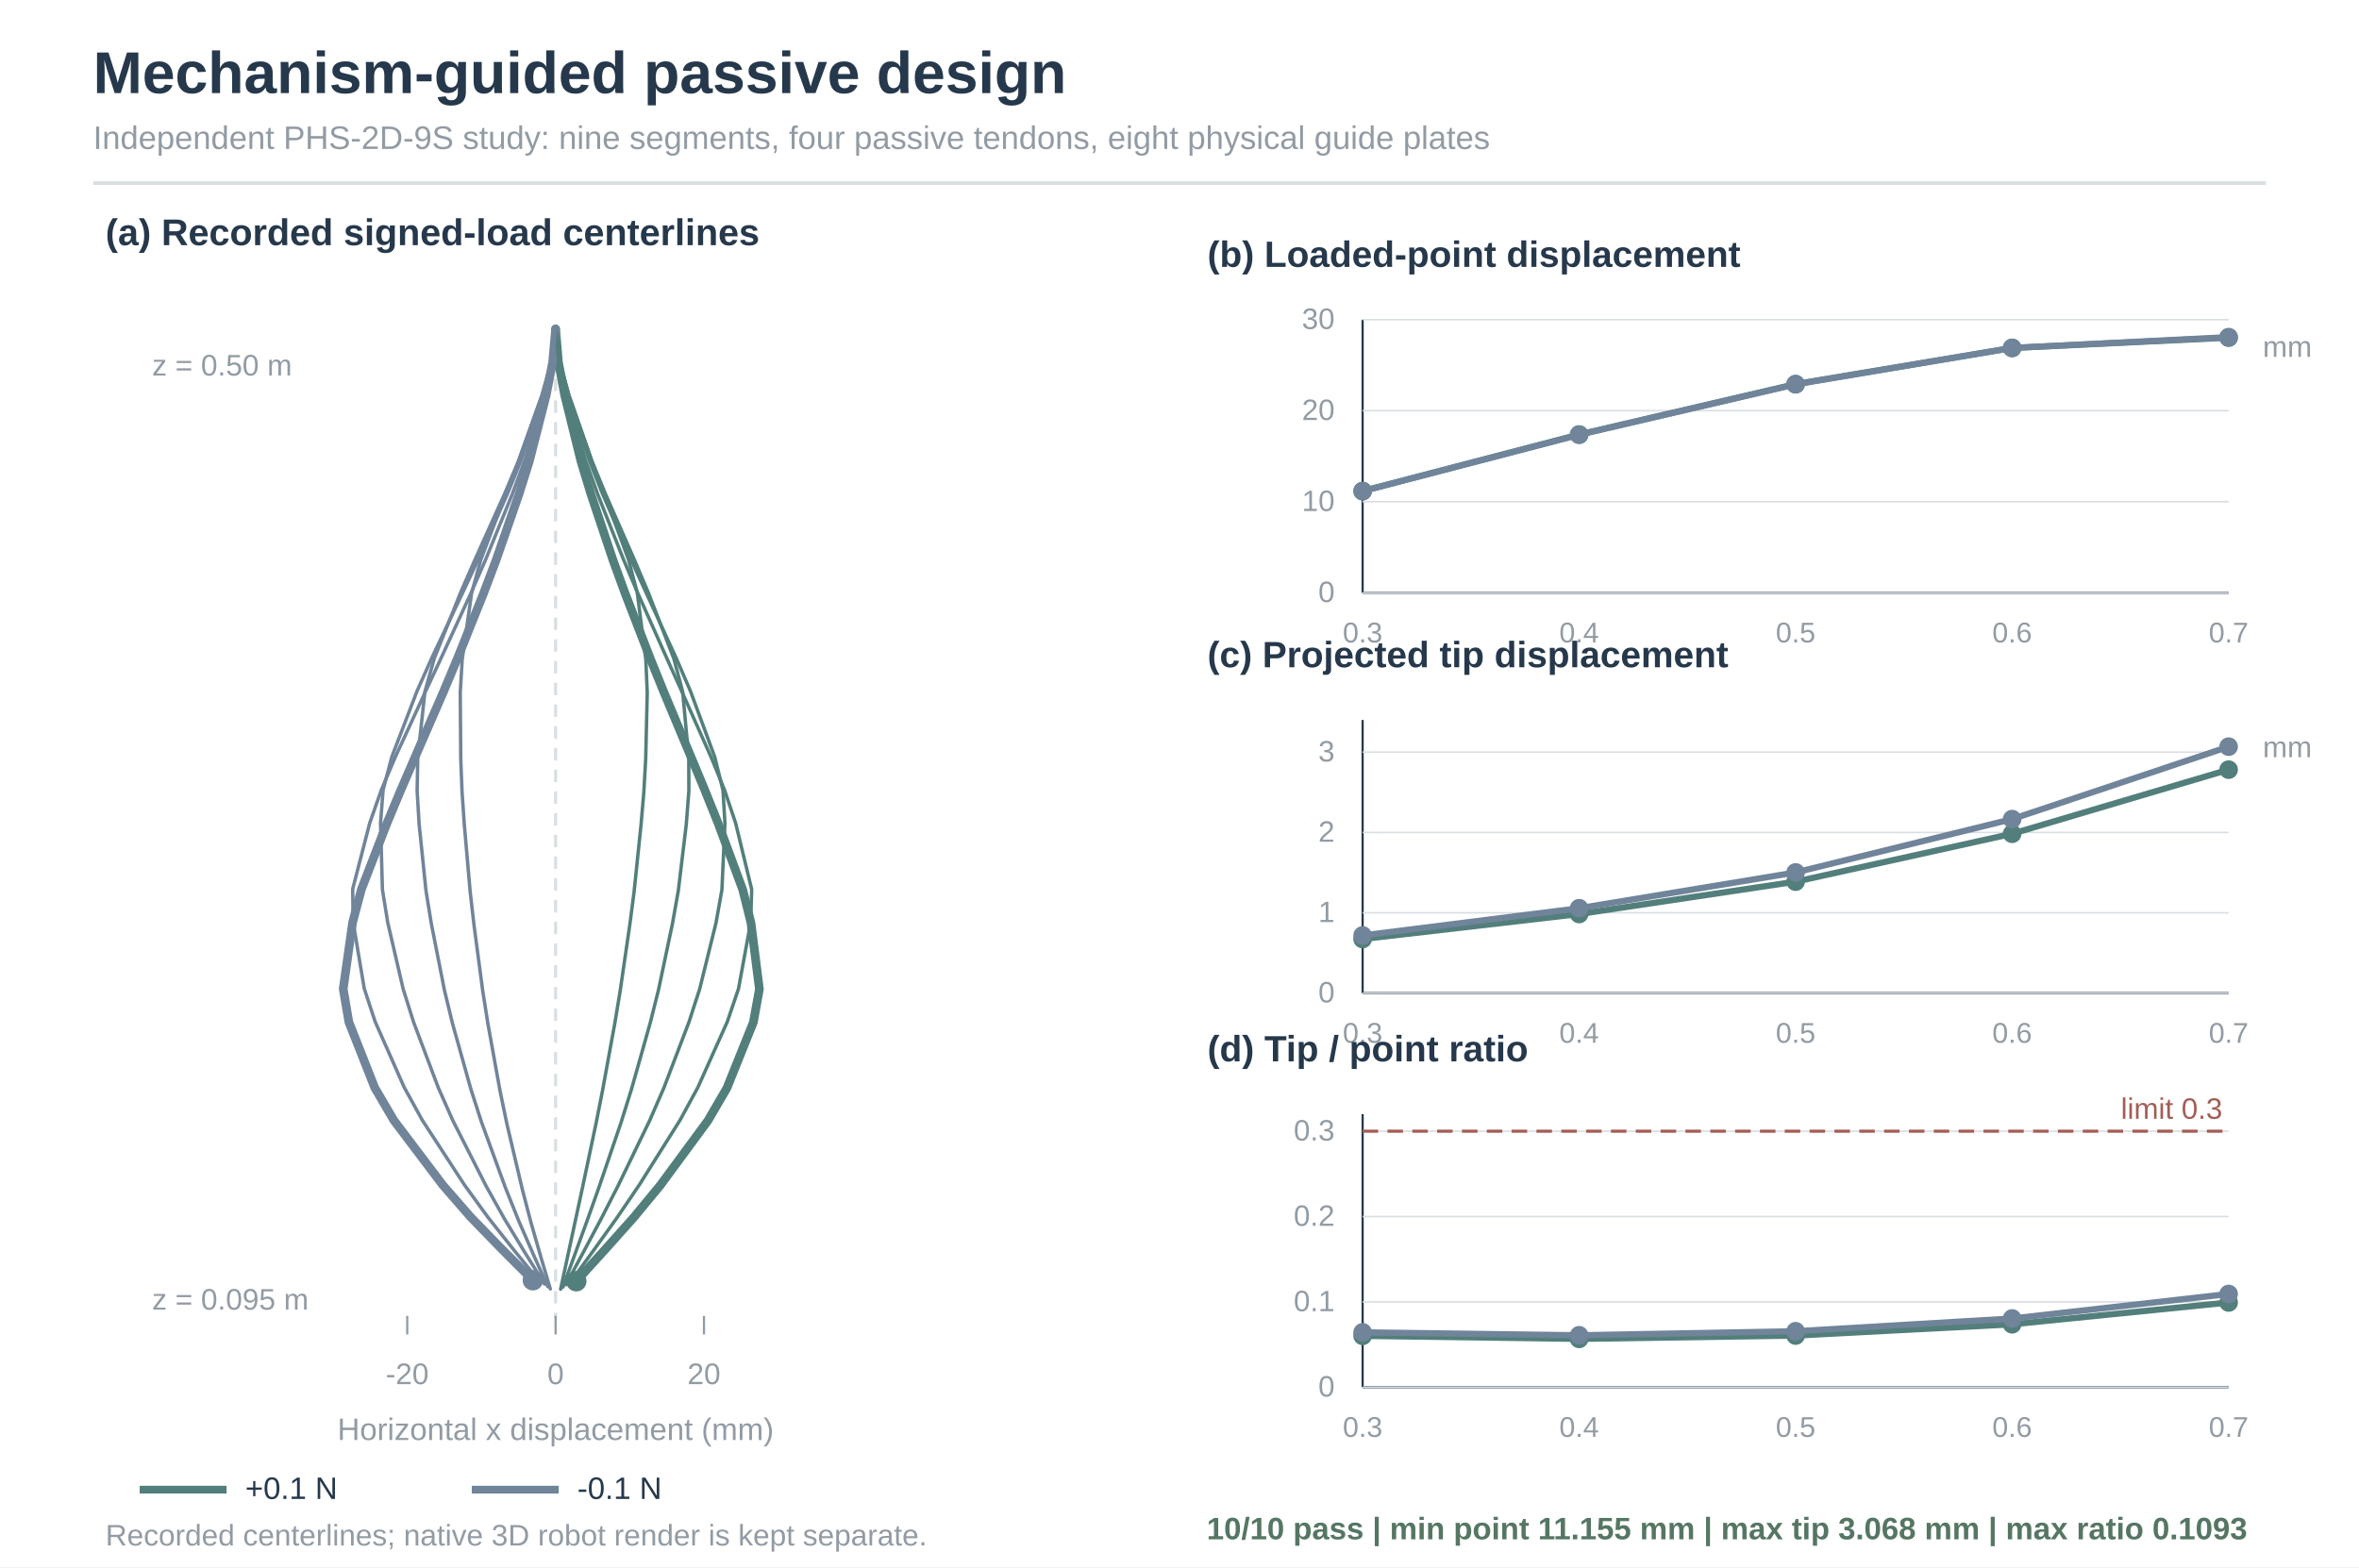
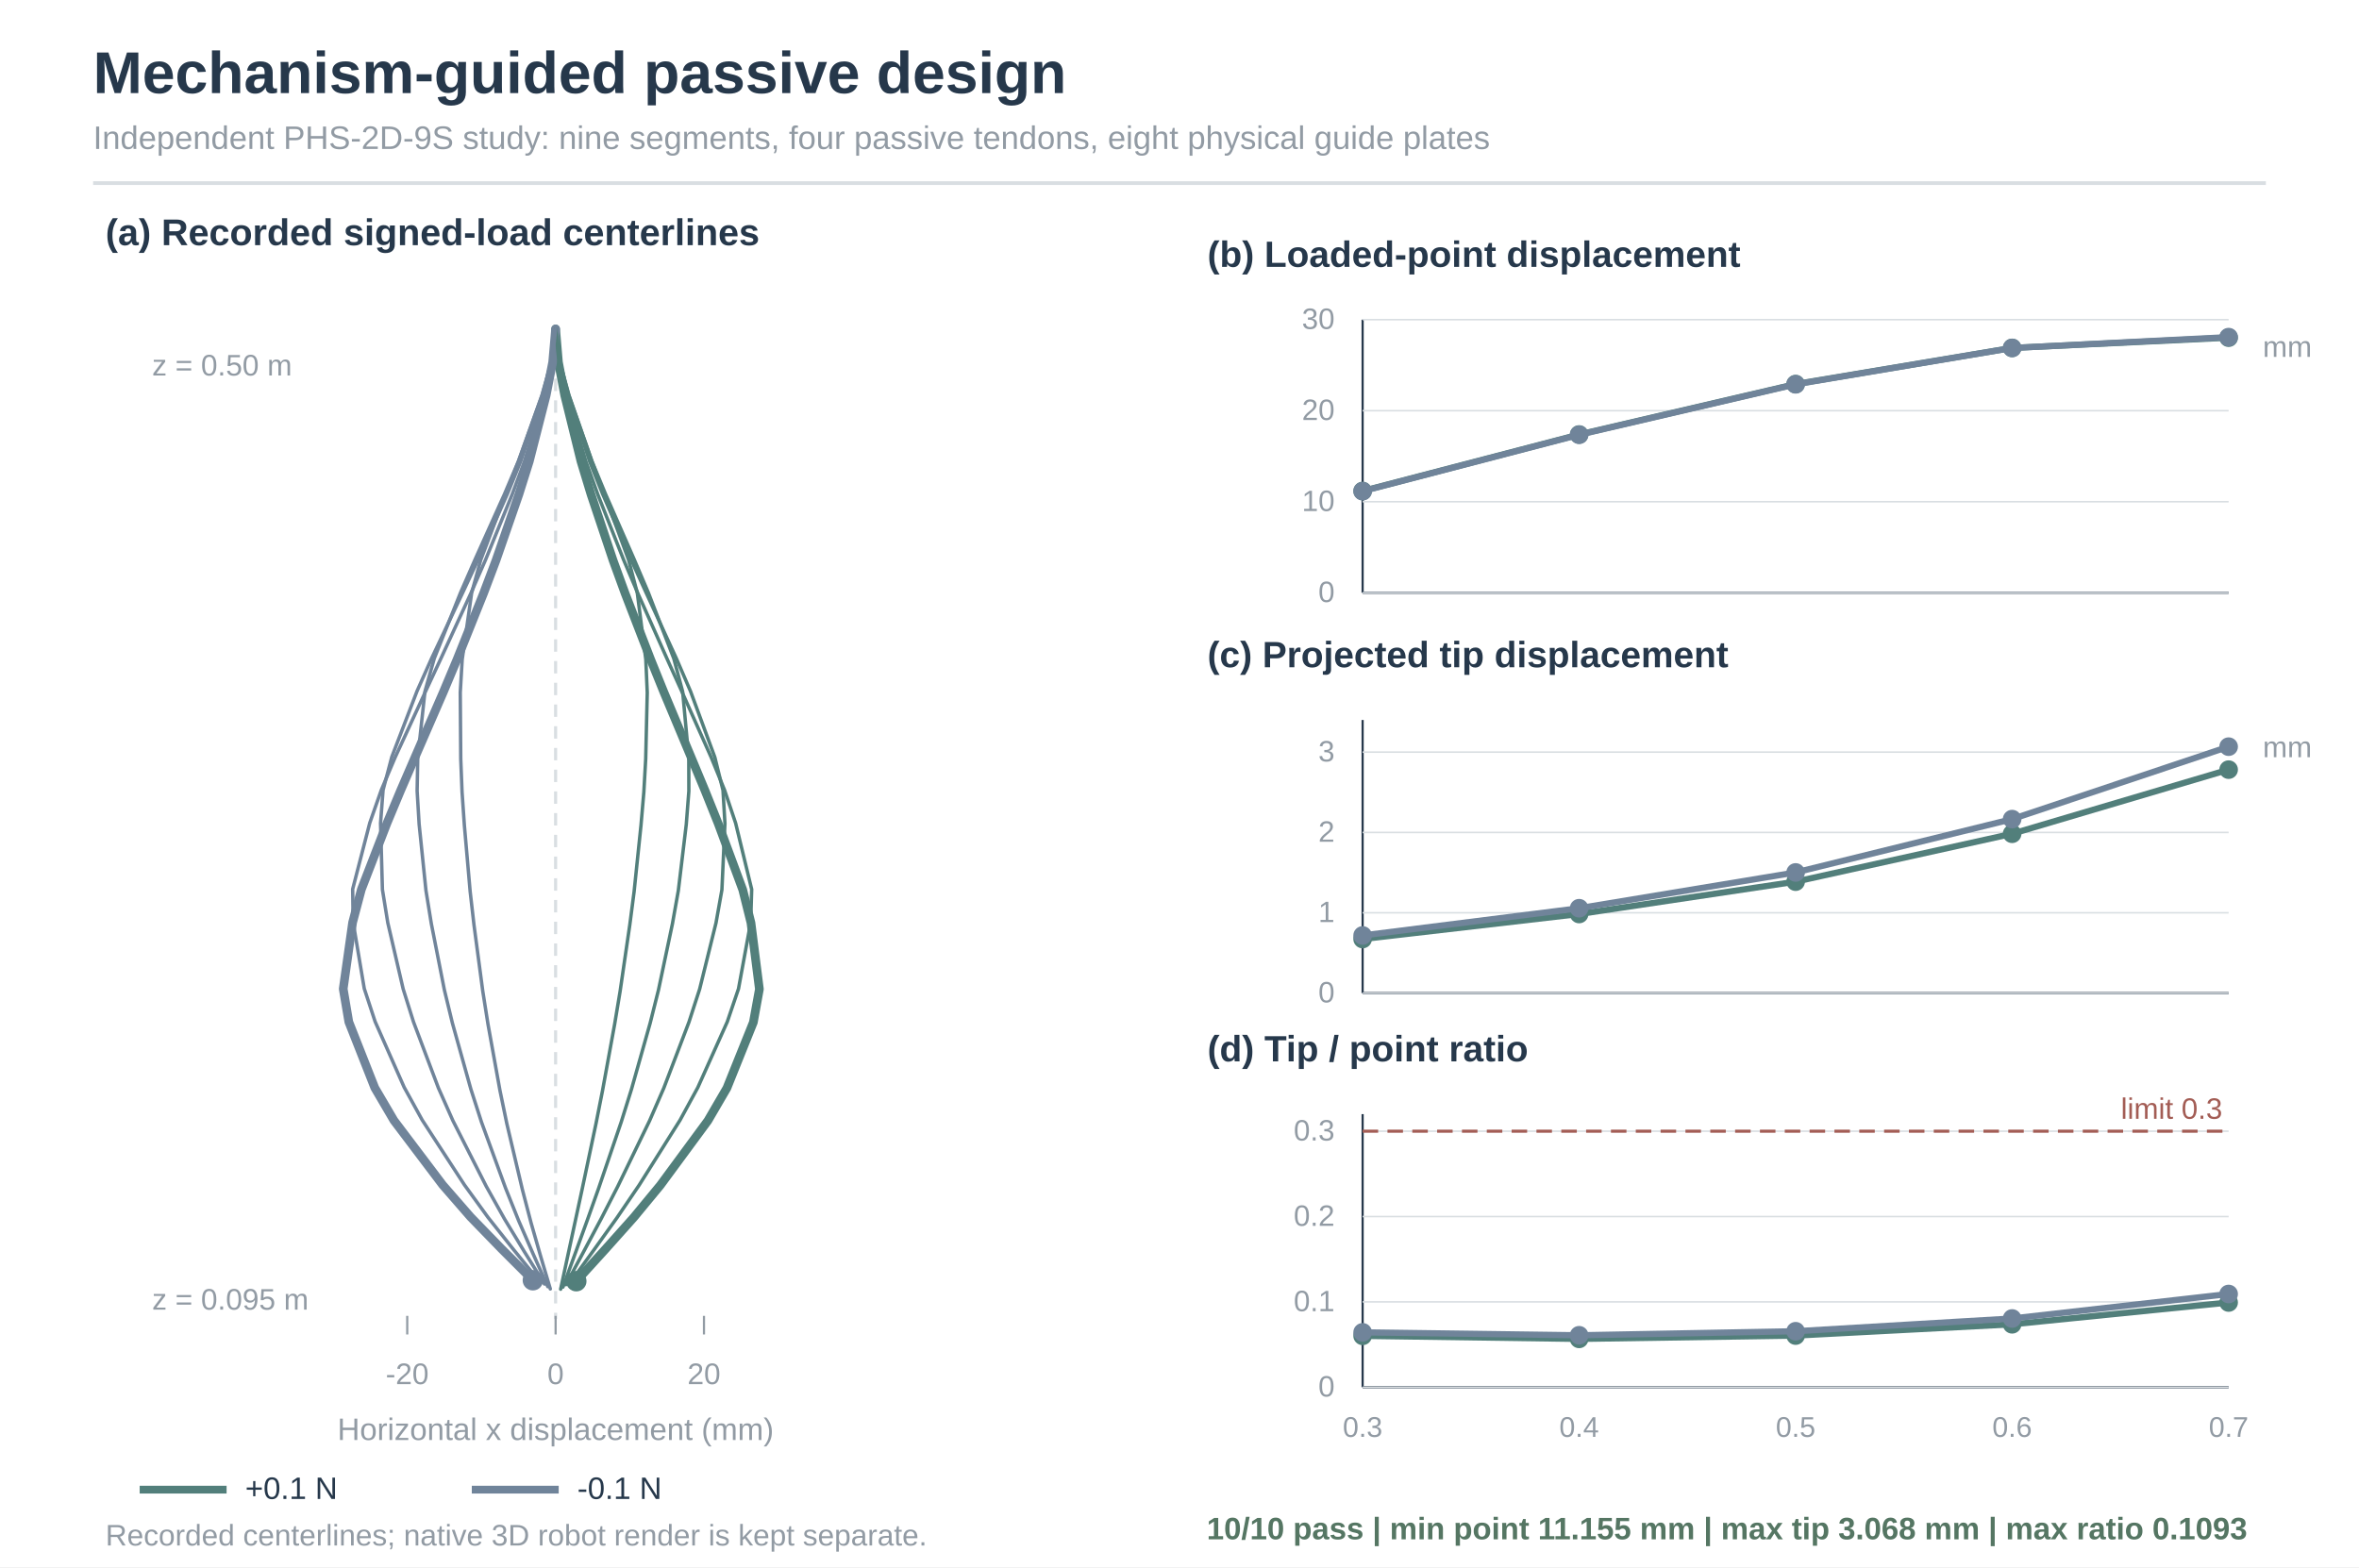
<svg xmlns="http://www.w3.org/2000/svg" width="760" height="505" viewBox="0 0 760 505">
  <rect width="100%" height="100%" fill="white" />
  <text x="30" y="30" text-anchor="start" font-family="Arial,Helvetica,sans-serif" font-size="19" font-weight="700" fill="#26384B">Mechanism-guided passive design</text>
  <text x="30" y="48" text-anchor="start" font-family="Arial,Helvetica,sans-serif" font-size="10.5" font-weight="400" fill="#929BA4">Independent PHS-2D-9S study: nine segments, four passive tendons, eight physical guide plates</text>
  <line x1="30" y1="59" x2="730" y2="59" stroke="#D9DEE2" stroke-width="1.2" />
  <text x="34" y="79" text-anchor="start" font-family="Arial,Helvetica,sans-serif" font-size="12" font-weight="700" fill="#26384B">(a) Recorded signed-load centerlines</text>
  <line x1="179" y1="108" x2="179" y2="425" stroke="#D9DEE2" stroke-width="1" stroke-dasharray="4,3" />
  <text x="49" y="121" text-anchor="start" font-family="Arial,Helvetica,sans-serif" font-size="9.6" font-weight="400" fill="#929BA4">z = 0.50 m</text>
  <text x="49" y="422" text-anchor="start" font-family="Arial,Helvetica,sans-serif" font-size="9.6" font-weight="400" fill="#929BA4">z = 0.095 m</text>
  <line x1="131.2" y1="424" x2="131.2" y2="430" stroke="#929BA4" stroke-width="0.7" />
  <text x="131.2" y="446" text-anchor="middle" font-family="Arial,Helvetica,sans-serif" font-size="9.6" font-weight="400" fill="#929BA4">-20</text>
  <line x1="179" y1="424" x2="179" y2="430" stroke="#929BA4" stroke-width="0.7" />
  <text x="179" y="446" text-anchor="middle" font-family="Arial,Helvetica,sans-serif" font-size="9.6" font-weight="400" fill="#929BA4">0</text>
  <line x1="226.8" y1="424" x2="226.8" y2="430" stroke="#929BA4" stroke-width="0.7" />
  <text x="226.8" y="446" text-anchor="middle" font-family="Arial,Helvetica,sans-serif" font-size="9.6" font-weight="400" fill="#929BA4">20</text>
  <text x="179" y="464" text-anchor="middle" font-family="Arial,Helvetica,sans-serif" font-size="10" font-weight="400" fill="#929BA4">Horizontal x displacement (mm)</text>
  <polyline points="179,106 180.376,116.683 183.299,127.336 190.681,148.593 194.714,159.209 202.527,180.451 205.324,191.106 208.057,212.476 208.527,223.168 208.026,244.556 207.427,255.248 206.506,265.938 204.289,287.314 202.903,297.999 199.79,319.363 198.017,330.042 194.12,351.394 192.009,362.067 187.504,383.406 185.201,394.075 182.902,404.743 180.619,415.412" fill="none" stroke="#527F7B" stroke-width="1.1" stroke-linecap="round" stroke-linejoin="round" />
  <polyline points="179,106 177.592,116.683 174.605,127.333 167.055,148.585 162.92,159.197 154.878,180.429 151.946,191.082 148.913,212.447 148.282,223.139 148.439,244.526 148.862,255.219 149.604,265.911 151.471,287.29 152.696,297.977 155.529,319.346 157.217,330.026 161.071,351.379 163.283,362.049 168.311,383.377 171.094,394.033 174.147,404.683 177.295,415.329" fill="none" stroke="#70849A" stroke-width="1.1" stroke-linecap="round" stroke-linejoin="round" />
  <polyline points="179,106 180.234,116.685 182.931,127.344 189.935,148.614 194.166,159.222 203.355,180.407 208.164,190.99 217.895,212.151 222.461,222.745 230.292,243.985 232.922,254.645 233.555,265.336 232.577,286.72 230.673,297.396 225.404,318.717 221.957,329.354 213.864,350.585 209.252,361.177 199.012,382.313 193.596,392.866 187.983,403.408 182.326,413.948" fill="none" stroke="#527F7B" stroke-width="1.1" stroke-linecap="round" stroke-linejoin="round" />
  <polyline points="179,106 177.733,116.685 174.967,127.342 167.781,148.606 163.442,159.209 154.013,180.384 149.074,190.96 139.067,212.108 134.354,222.695 126.214,243.924 123.416,254.579 122.599,265.269 123.207,286.654 124.933,297.333 129.885,318.662 133.224,329.303 141.23,350.537 145.921,361.125 156.643,382.236 162.529,392.763 168.897,403.262 175.421,413.751" fill="none" stroke="#70849A" stroke-width="1.1" stroke-linecap="round" stroke-linejoin="round" />
  <polyline points="179,106 179.908,116.689 181.927,127.363 187.183,148.685 190.417,159.329 197.527,180.596 201.396,191.218 209.6,212.445 213.887,223.05 222.763,244.249 227.175,254.85 231.426,265.457 239.286,286.696 241.941,297.356 244.656,318.721 242.714,329.394 234.184,350.606 228.056,361.118 212.722,381.936 204.185,392.276 195.003,402.559 185.659,412.828" fill="none" stroke="#527F7B" stroke-width="2.8" stroke-linecap="round" stroke-linejoin="round" />
  <circle cx="185.659" cy="412.828" r="3.3" fill="#527F7B" />
  <polyline points="179,106 178.057,116.689 175.964,127.362 170.515,148.678 167.163,159.318 159.793,180.576 155.782,191.193 147.275,212.407 142.829,223.007 133.621,244.191 129.04,254.784 124.617,265.384 116.415,286.61 113.594,297.266 110.574,318.627 112.384,329.302 120.747,350.52 126.91,361.03 142.621,381.819 151.587,392.121 161.497,402.335 171.678,412.522" fill="none" stroke="#70849A" stroke-width="2.8" stroke-linecap="round" stroke-linejoin="round" />
  <circle cx="171.678" cy="412.522" r="3.3" fill="#70849A" />
  <polyline points="179,106 180.337,116.684 183.23,127.337 190.691,148.591 195.08,159.193 204.368,180.374 208.879,190.97 217.078,212.197 219.93,222.851 221.904,244.228 221.928,254.922 221.101,265.612 218.536,286.984 216.638,297.661 212.141,319 209.466,329.66 203.45,350.961 200.119,361.602 192.872,382.864 189.093,393.49 185.233,404.112 181.363,414.734" fill="none" stroke="#527F7B" stroke-width="1.1" stroke-linecap="round" stroke-linejoin="round" />
  <polyline points="179,106 177.63,116.684 174.671,127.335 167.035,148.583 162.541,159.18 153.022,180.35 148.384,190.941 139.912,212.156 136.905,222.806 134.589,244.18 134.386,254.873 135.029,265.565 137.23,286.941 138.96,297.621 143.161,318.966 145.74,329.628 151.696,350.931 155.119,361.569 162.874,382.813 167.129,393.42 171.746,404.012 176.485,414.598" fill="none" stroke="#70849A" stroke-width="1.1" stroke-linecap="round" stroke-linejoin="round" />
  <polyline points="179,106 180.09,116.687 182.494,127.353 188.749,148.647 192.572,159.271 200.952,180.49 205.459,191.087 214.892,212.261 219.673,222.846 229.118,244.019 233.446,254.623 237.004,265.256 242.172,286.575 241.841,297.267 237.923,318.616 234.309,329.247 224.815,350.418 219.079,360.954 205.886,381.921 198.781,392.371 191.311,402.795 183.751,413.213" fill="none" stroke="#527F7B" stroke-width="1.1" stroke-linecap="round" stroke-linejoin="round" />
  <polyline points="179,106 177.876,116.687 175.401,127.351 168.959,148.639 165.024,159.259 156.394,180.468 151.752,191.059 142.031,212.22 137.1,222.797 127.342,243.956 122.851,254.553 119.126,265.181 113.62,286.491 113.771,297.183 117.353,318.538 120.845,329.173 130.212,350.35 136.009,360.882 149.643,381.821 157.202,392.238 165.417,402.605 173.833,412.955" fill="none" stroke="#70849A" stroke-width="1.1" stroke-linecap="round" stroke-linejoin="round" />
  <line x1="45" y1="480" x2="73" y2="480" stroke="#527F7B" stroke-width="2.5" />
  <text x="79" y="483" text-anchor="start" font-family="Arial,Helvetica,sans-serif" font-size="10" font-weight="400" fill="#26384B">+0.1 N</text>
  <line x1="152" y1="480" x2="180" y2="480" stroke="#70849A" stroke-width="2.5" />
  <text x="186" y="483" text-anchor="start" font-family="Arial,Helvetica,sans-serif" font-size="10" font-weight="400" fill="#26384B">-0.1 N</text>
  <text x="34" y="498" text-anchor="start" font-family="Arial,Helvetica,sans-serif" font-size="9.6" font-weight="400" fill="#929BA4">Recorded centerlines; native 3D robot render is kept separate.</text>
  <text x="389" y="86" text-anchor="start" font-family="Arial,Helvetica,sans-serif" font-size="11.8" font-weight="700" fill="#26384B">(b) Loaded-point displacement</text>
  <line x1="439" y1="103" x2="439" y2="191" stroke="#26384B" stroke-width="0.7" />
  <line x1="439" y1="191" x2="718" y2="191" stroke="#26384B" stroke-width="0.7" />
  <line x1="439" y1="191" x2="718" y2="191" stroke="#D9DEE2" stroke-width="0.5" />
  <text x="430" y="194" text-anchor="end" font-family="Arial,Helvetica,sans-serif" font-size="9.5" font-weight="400" fill="#929BA4">0</text>
  <line x1="439" y1="161.667" x2="718" y2="161.667" stroke="#D9DEE2" stroke-width="0.5" />
  <text x="430" y="164.667" text-anchor="end" font-family="Arial,Helvetica,sans-serif" font-size="9.5" font-weight="400" fill="#929BA4">10</text>
  <line x1="439" y1="132.333" x2="718" y2="132.333" stroke="#D9DEE2" stroke-width="0.5" />
  <text x="430" y="135.333" text-anchor="end" font-family="Arial,Helvetica,sans-serif" font-size="9.5" font-weight="400" fill="#929BA4">20</text>
  <line x1="439" y1="103" x2="718" y2="103" stroke="#D9DEE2" stroke-width="0.5" />
  <text x="430" y="106" text-anchor="end" font-family="Arial,Helvetica,sans-serif" font-size="9.5" font-weight="400" fill="#929BA4">30</text>
-   <text x="439" y="207" text-anchor="middle" font-family="Arial,Helvetica,sans-serif" font-size="9.2" font-weight="400" fill="#929BA4">0.3</text>
-   <text x="508.75" y="207" text-anchor="middle" font-family="Arial,Helvetica,sans-serif" font-size="9.2" font-weight="400" fill="#929BA4">0.4</text>
-   <text x="578.5" y="207" text-anchor="middle" font-family="Arial,Helvetica,sans-serif" font-size="9.2" font-weight="400" fill="#929BA4">0.5</text>
-   <text x="648.25" y="207" text-anchor="middle" font-family="Arial,Helvetica,sans-serif" font-size="9.2" font-weight="400" fill="#929BA4">0.6</text>
-   <text x="718" y="207" text-anchor="middle" font-family="Arial,Helvetica,sans-serif" font-size="9.2" font-weight="400" fill="#929BA4">0.7</text>
  <polyline points="439,158.209 508.75,140.007 578.5,123.76 648.25,112.101 718,108.805" fill="none" stroke="#527F7B" stroke-width="2" stroke-linecap="round" stroke-linejoin="round" />
  <circle cx="439" cy="158.209" r="3" fill="#527F7B" />
  <circle cx="508.75" cy="140.007" r="3" fill="#527F7B" />
  <circle cx="578.5" cy="123.76" r="3" fill="#527F7B" />
  <circle cx="648.25" cy="112.101" r="3" fill="#527F7B" />
  <circle cx="718" cy="108.805" r="3" fill="#527F7B" />
  <polyline points="439,158.278 508.75,140.093 578.5,123.839 648.25,112.122 718,108.631" fill="none" stroke="#70849A" stroke-width="2" stroke-linecap="round" stroke-linejoin="round" />
  <circle cx="439" cy="158.278" r="3" fill="#70849A" />
  <circle cx="508.75" cy="140.093" r="3" fill="#70849A" />
  <circle cx="578.5" cy="123.839" r="3" fill="#70849A" />
  <circle cx="648.25" cy="112.122" r="3" fill="#70849A" />
  <circle cx="718" cy="108.631" r="3" fill="#70849A" />
  <text x="729" y="115" text-anchor="start" font-family="Arial,Helvetica,sans-serif" font-size="9.5" font-weight="400" fill="#929BA4">mm</text>
  <text x="389" y="215" text-anchor="start" font-family="Arial,Helvetica,sans-serif" font-size="11.8" font-weight="700" fill="#26384B">(c) Projected tip displacement</text>
  <line x1="439" y1="232" x2="439" y2="320" stroke="#26384B" stroke-width="0.7" />
  <line x1="439" y1="320" x2="718" y2="320" stroke="#26384B" stroke-width="0.7" />
  <line x1="439" y1="320" x2="718" y2="320" stroke="#D9DEE2" stroke-width="0.5" />
  <text x="430" y="323" text-anchor="end" font-family="Arial,Helvetica,sans-serif" font-size="9.5" font-weight="400" fill="#929BA4">0</text>
  <line x1="439" y1="294.118" x2="718" y2="294.118" stroke="#D9DEE2" stroke-width="0.5" />
  <text x="430" y="297.118" text-anchor="end" font-family="Arial,Helvetica,sans-serif" font-size="9.5" font-weight="400" fill="#929BA4">1</text>
  <line x1="439" y1="268.235" x2="718" y2="268.235" stroke="#D9DEE2" stroke-width="0.5" />
  <text x="430" y="271.235" text-anchor="end" font-family="Arial,Helvetica,sans-serif" font-size="9.5" font-weight="400" fill="#929BA4">2</text>
  <line x1="439" y1="242.353" x2="718" y2="242.353" stroke="#D9DEE2" stroke-width="0.5" />
  <text x="430" y="245.353" text-anchor="end" font-family="Arial,Helvetica,sans-serif" font-size="9.5" font-weight="400" fill="#929BA4">3</text>
-   <text x="439" y="336" text-anchor="middle" font-family="Arial,Helvetica,sans-serif" font-size="9.2" font-weight="400" fill="#929BA4">0.3</text>
-   <text x="508.75" y="336" text-anchor="middle" font-family="Arial,Helvetica,sans-serif" font-size="9.2" font-weight="400" fill="#929BA4">0.4</text>
-   <text x="578.5" y="336" text-anchor="middle" font-family="Arial,Helvetica,sans-serif" font-size="9.2" font-weight="400" fill="#929BA4">0.5</text>
-   <text x="648.25" y="336" text-anchor="middle" font-family="Arial,Helvetica,sans-serif" font-size="9.2" font-weight="400" fill="#929BA4">0.6</text>
-   <text x="718" y="336" text-anchor="middle" font-family="Arial,Helvetica,sans-serif" font-size="9.2" font-weight="400" fill="#929BA4">0.7</text>
  <polyline points="439,302.58 508.75,294.518 578.5,284.093 648.25,268.66 718,247.998" fill="none" stroke="#527F7B" stroke-width="2" stroke-linecap="round" stroke-linejoin="round" />
  <circle cx="439" cy="302.58" r="3" fill="#527F7B" />
  <circle cx="508.75" cy="294.518" r="3" fill="#527F7B" />
  <circle cx="578.5" cy="284.093" r="3" fill="#527F7B" />
  <circle cx="648.25" cy="268.66" r="3" fill="#527F7B" />
  <circle cx="718" cy="247.998" r="3" fill="#527F7B" />
  <polyline points="439,301.427 508.75,292.65 578.5,281.123 648.25,263.936 718,240.594" fill="none" stroke="#70849A" stroke-width="2" stroke-linecap="round" stroke-linejoin="round" />
  <circle cx="439" cy="301.427" r="3" fill="#70849A" />
  <circle cx="508.75" cy="292.65" r="3" fill="#70849A" />
  <circle cx="578.5" cy="281.123" r="3" fill="#70849A" />
  <circle cx="648.25" cy="263.936" r="3" fill="#70849A" />
  <circle cx="718" cy="240.594" r="3" fill="#70849A" />
  <text x="729" y="244" text-anchor="start" font-family="Arial,Helvetica,sans-serif" font-size="9.5" font-weight="400" fill="#929BA4">mm</text>
  <text x="389" y="342" text-anchor="start" font-family="Arial,Helvetica,sans-serif" font-size="11.8" font-weight="700" fill="#26384B">(d) Tip / point ratio</text>
  <line x1="439" y1="359" x2="439" y2="447" stroke="#26384B" stroke-width="0.7" />
  <line x1="439" y1="447" x2="718" y2="447" stroke="#26384B" stroke-width="0.7" />
  <line x1="439" y1="447" x2="718" y2="447" stroke="#D9DEE2" stroke-width="0.5" />
  <text x="430" y="450" text-anchor="end" font-family="Arial,Helvetica,sans-serif" font-size="9.5" font-weight="400" fill="#929BA4">0</text>
  <line x1="439" y1="419.5" x2="718" y2="419.5" stroke="#D9DEE2" stroke-width="0.5" />
  <text x="430" y="422.5" text-anchor="end" font-family="Arial,Helvetica,sans-serif" font-size="9.5" font-weight="400" fill="#929BA4">0.1</text>
  <line x1="439" y1="392" x2="718" y2="392" stroke="#D9DEE2" stroke-width="0.5" />
  <text x="430" y="395" text-anchor="end" font-family="Arial,Helvetica,sans-serif" font-size="9.5" font-weight="400" fill="#929BA4">0.2</text>
  <line x1="439" y1="364.5" x2="718" y2="364.5" stroke="#D9DEE2" stroke-width="0.5" />
  <text x="430" y="367.5" text-anchor="end" font-family="Arial,Helvetica,sans-serif" font-size="9.5" font-weight="400" fill="#929BA4">0.3</text>
  <text x="439" y="463" text-anchor="middle" font-family="Arial,Helvetica,sans-serif" font-size="9.2" font-weight="400" fill="#929BA4">0.3</text>
  <text x="508.75" y="463" text-anchor="middle" font-family="Arial,Helvetica,sans-serif" font-size="9.2" font-weight="400" fill="#929BA4">0.4</text>
  <text x="578.5" y="463" text-anchor="middle" font-family="Arial,Helvetica,sans-serif" font-size="9.2" font-weight="400" fill="#929BA4">0.5</text>
  <text x="648.25" y="463" text-anchor="middle" font-family="Arial,Helvetica,sans-serif" font-size="9.2" font-weight="400" fill="#929BA4">0.6</text>
  <text x="718" y="463" text-anchor="middle" font-family="Arial,Helvetica,sans-serif" font-size="9.2" font-weight="400" fill="#929BA4">0.7</text>
  <polyline points="439,430.443 508.75,431.426 578.5,430.357 648.25,426.72 718,419.698" fill="none" stroke="#527F7B" stroke-width="2" stroke-linecap="round" stroke-linejoin="round" />
  <circle cx="439" cy="430.443" r="3" fill="#527F7B" />
  <circle cx="508.75" cy="431.426" r="3" fill="#527F7B" />
  <circle cx="578.5" cy="430.357" r="3" fill="#527F7B" />
  <circle cx="648.25" cy="426.72" r="3" fill="#527F7B" />
  <circle cx="718" cy="419.698" r="3" fill="#527F7B" />
  <polyline points="439,429.31 508.75,430.255 578.5,428.959 648.25,424.848 718,416.954" fill="none" stroke="#70849A" stroke-width="2" stroke-linecap="round" stroke-linejoin="round" />
  <circle cx="439" cy="429.31" r="3" fill="#70849A" />
  <circle cx="508.75" cy="430.255" r="3" fill="#70849A" />
  <circle cx="578.5" cy="428.959" r="3" fill="#70849A" />
  <circle cx="648.25" cy="424.848" r="3" fill="#70849A" />
  <circle cx="718" cy="416.954" r="3" fill="#70849A" />
  <line x1="439" y1="364.5" x2="718" y2="364.5" stroke="#A35D55" stroke-width="1" stroke-dasharray="5,3" />
  <text x="716" y="360.5" text-anchor="end" font-family="Arial,Helvetica,sans-serif" font-size="9.5" font-weight="400" fill="#A35D55">limit 0.3</text>
  <text x="729" y="371" text-anchor="start" font-family="Arial,Helvetica,sans-serif" font-size="9.5" font-weight="400" fill="#929BA4" />
  <text x="724" y="496" text-anchor="end" font-family="Arial,Helvetica,sans-serif" font-size="10" font-weight="700" fill="#557663">10/10 pass | min point 11.155 mm | max tip 3.068 mm | max ratio 0.1093</text>
</svg>
